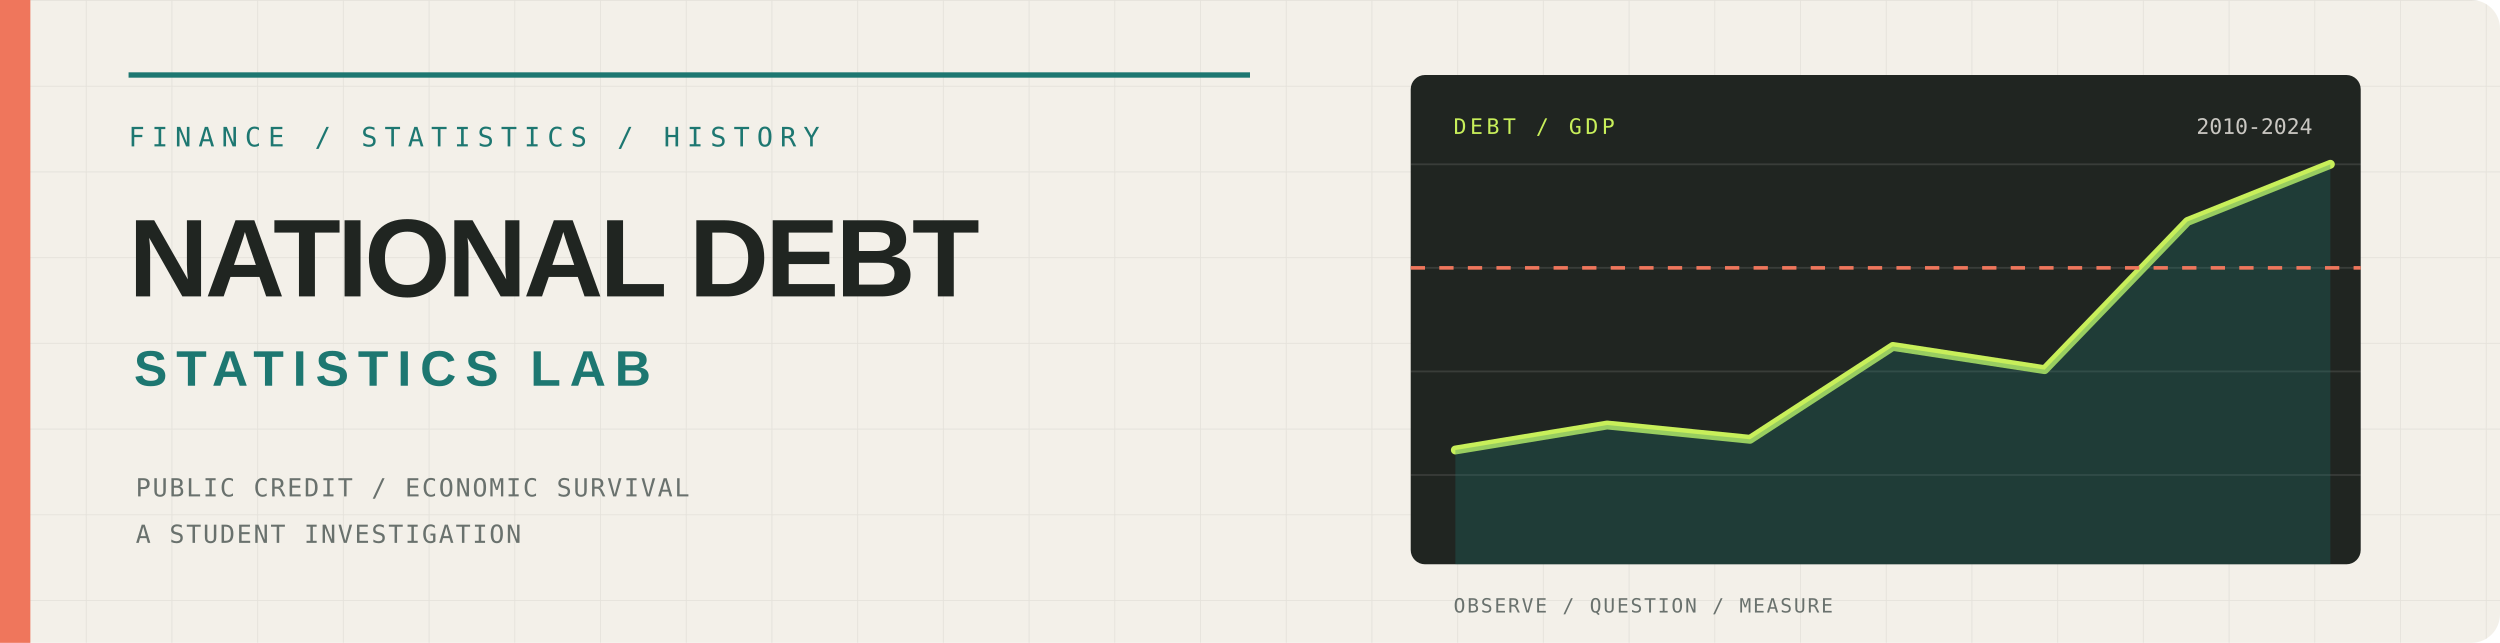
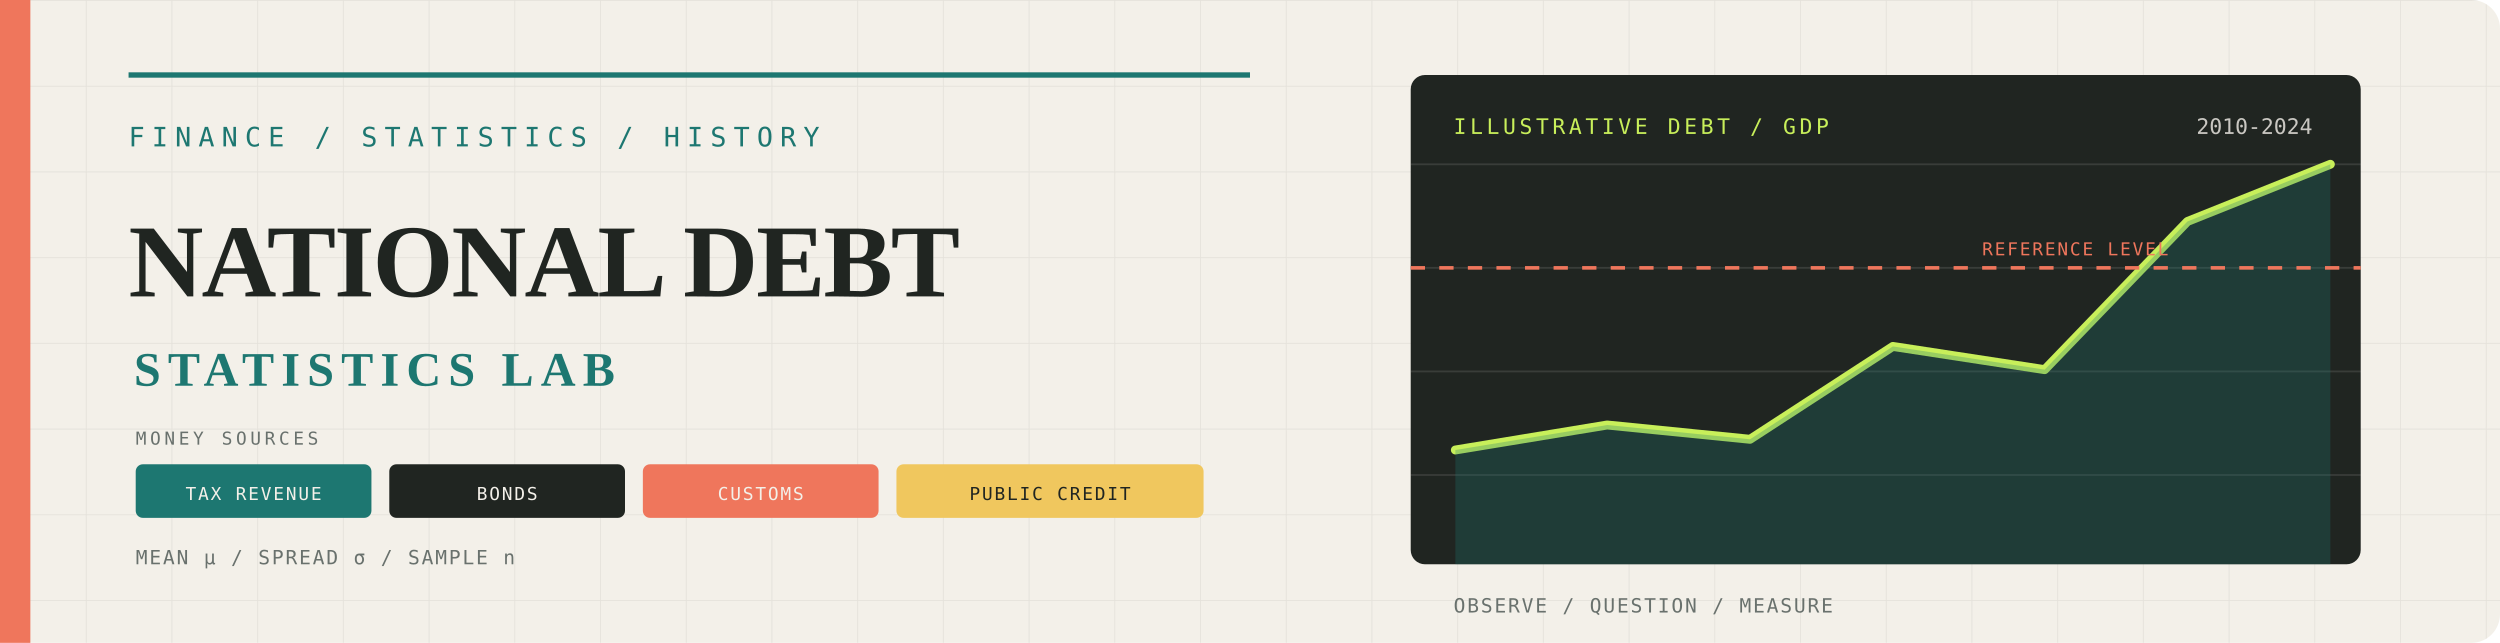
<svg xmlns="http://www.w3.org/2000/svg" width="1400" height="360" viewBox="0 0 1400 360" role="img" aria-labelledby="title desc">
  <defs>
    <pattern id="paper" width="48" height="48" patternUnits="userSpaceOnUse">
      <path d="M48 0H0V48" fill="none" stroke="#202521" stroke-opacity=".07" />
    </pattern>
    <clipPath id="chartClip">
      <rect x="790" y="42" width="532" height="274" rx="8" />
    </clipPath>
  </defs>
  <rect width="1400" height="360" rx="16" fill="#f3f0e9" />
  <rect width="1400" height="360" rx="16" fill="url(#paper)" />
  <rect x="0" y="0" width="17" height="360" fill="#ef765c" />
  <line x1="72" y1="42" x2="700" y2="42" stroke="#1d7771" stroke-width="3" />
  <text x="72" y="82" fill="#1d7771" font-family="monospace" font-size="15" letter-spacing="4">FINANCE / STATISTICS / HISTORY</text>
-   <text x="72" y="166" fill="#202521" font-family="Arial, sans-serif" font-size="62" font-weight="700" letter-spacing="-2">NATIONAL DEBT</text>
-   <text x="75" y="216" fill="#1d7771" font-family="Arial, sans-serif" font-size="28" font-weight="700" letter-spacing="5">STATISTICS LAB</text>
-   <text x="76" y="278" fill="#69716d" font-family="monospace" font-size="14" letter-spacing="1">PUBLIC CREDIT / ECONOMIC SURVIVAL</text>
-   <text x="76" y="304" fill="#69716d" font-family="monospace" font-size="14" letter-spacing="1">A STUDENT INVESTIGATION</text>
+   <text x="72" y="166" fill="#202521" font-family="Georgia, 'Times New Roman', serif" font-size="58" font-weight="700" letter-spacing="-1">NATIONAL DEBT</text>
+   <text x="75" y="216" fill="#1d7771" font-family="Georgia, 'Times New Roman', serif" font-size="27" font-weight="700" letter-spacing="4">STATISTICS LAB</text>
+   <text x="76" y="249" fill="#69716d" font-family="monospace" font-size="10" letter-spacing="2">MONEY SOURCES</text>
+   <rect x="76" y="260" width="132" height="30" rx="4" fill="#1d7771" />
+   <rect x="218" y="260" width="132" height="30" rx="4" fill="#202521" />
+   <rect x="360" y="260" width="132" height="30" rx="4" fill="#ef765c" />
+   <rect x="502" y="260" width="172" height="30" rx="4" fill="#f0c75e" />
+   <text x="142" y="280" text-anchor="middle" fill="#f3f0e9" font-family="monospace" font-size="10" letter-spacing="1">TAX REVENUE</text>
+   <text x="284" y="280" text-anchor="middle" fill="#f3f0e9" font-family="monospace" font-size="10" letter-spacing="1">BONDS</text>
+   <text x="426" y="280" text-anchor="middle" fill="#f3f0e9" font-family="monospace" font-size="10" letter-spacing="1">CUSTOMS</text>
+   <text x="588" y="280" text-anchor="middle" fill="#202521" font-family="monospace" font-size="10" letter-spacing="1">PUBLIC CREDIT</text>
+   <text x="76" y="316" fill="#69716d" font-family="monospace" font-size="11" letter-spacing="1">MEAN μ  /  SPREAD σ  /  SAMPLE n</text>
  <rect x="790" y="42" width="532" height="274" rx="8" fill="#202521" />
  <g clip-path="url(#chartClip)">
    <path d="M790 92H1322M790 150H1322M790 208H1322M790 266H1322" stroke="#f3f0e9" stroke-opacity=".12" />
    <path d="M815 252 L900 238 L980 246 L1060 194 L1145 207 L1225 124 L1305 92" fill="none" stroke="#c8ef5a" stroke-width="5" stroke-linecap="round" stroke-linejoin="round" />
    <path d="M815 252 L900 238 L980 246 L1060 194 L1145 207 L1225 124 L1305 92" fill="none" stroke="#f0c75e" stroke-width="3" stroke-linecap="round" stroke-linejoin="round" stroke-dasharray="620" stroke-dashoffset="620">
      <animate attributeName="stroke-dashoffset" from="620" to="0" dur="3s" repeatCount="indefinite" />
    </path>
    <path d="M815 252 L900 238 L980 246 L1060 194 L1145 207 L1225 124 L1305 92 L1305 316 L815 316Z" fill="#1d7771" fill-opacity=".28" />
    <line x1="790" y1="150" x2="1322" y2="150" stroke="#ef765c" stroke-width="2" stroke-dasharray="8 8" />
    <circle r="7" fill="#ef765c">
      <animateMotion dur="3s" repeatCount="indefinite" path="M815 252 L900 238 L980 246 L1060 194 L1145 207 L1225 124 L1305 92" />
    </circle>
  </g>
-   <text x="814" y="75" fill="#c8ef5a" font-family="monospace" font-size="12" letter-spacing="2">DEBT / GDP</text>
+   <text x="814" y="75" fill="#c8ef5a" font-family="monospace" font-size="12" letter-spacing="2">ILLUSTRATIVE DEBT / GDP</text>
  <text x="1295" y="75" text-anchor="end" fill="#f3f0e9" fill-opacity=".8" font-family="monospace" font-size="12">2010-2024</text>
+   <text x="1110" y="143" fill="#ef765c" font-family="monospace" font-size="10" letter-spacing="1">REFERENCE LEVEL</text>
  <text x="814" y="343" fill="#69716d" font-family="monospace" font-size="11" letter-spacing="1">OBSERVE / QUESTION / MEASURE</text>
</svg>
